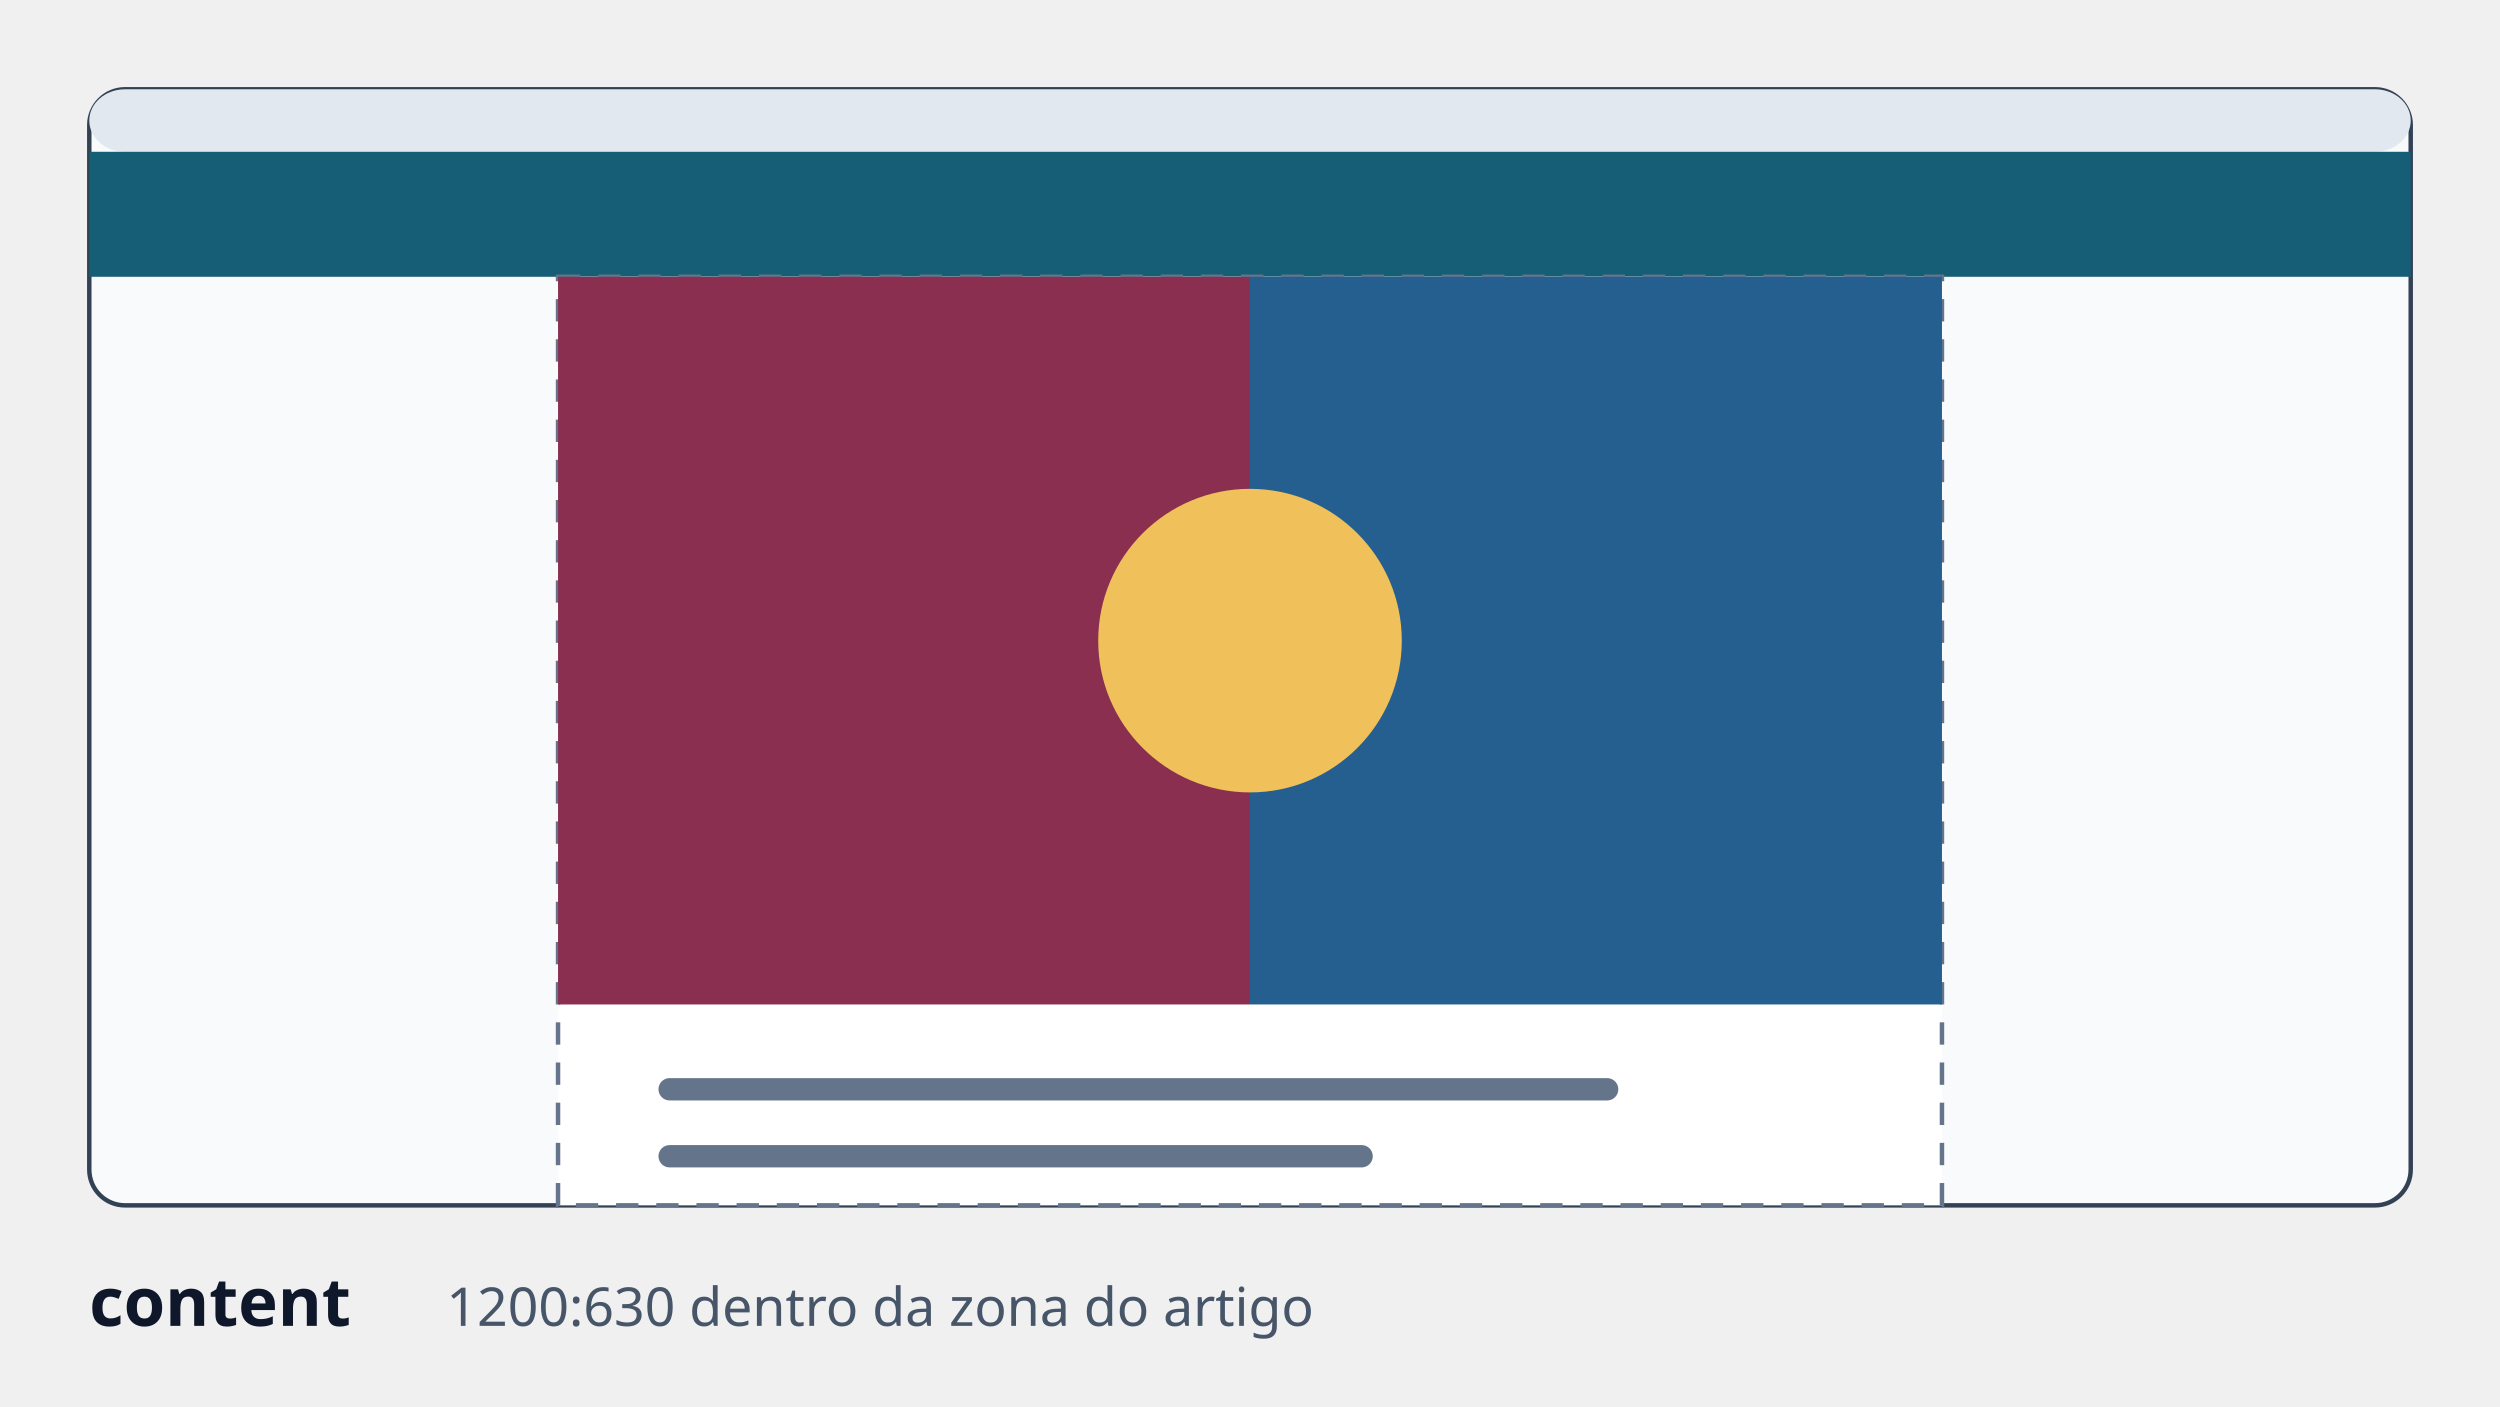
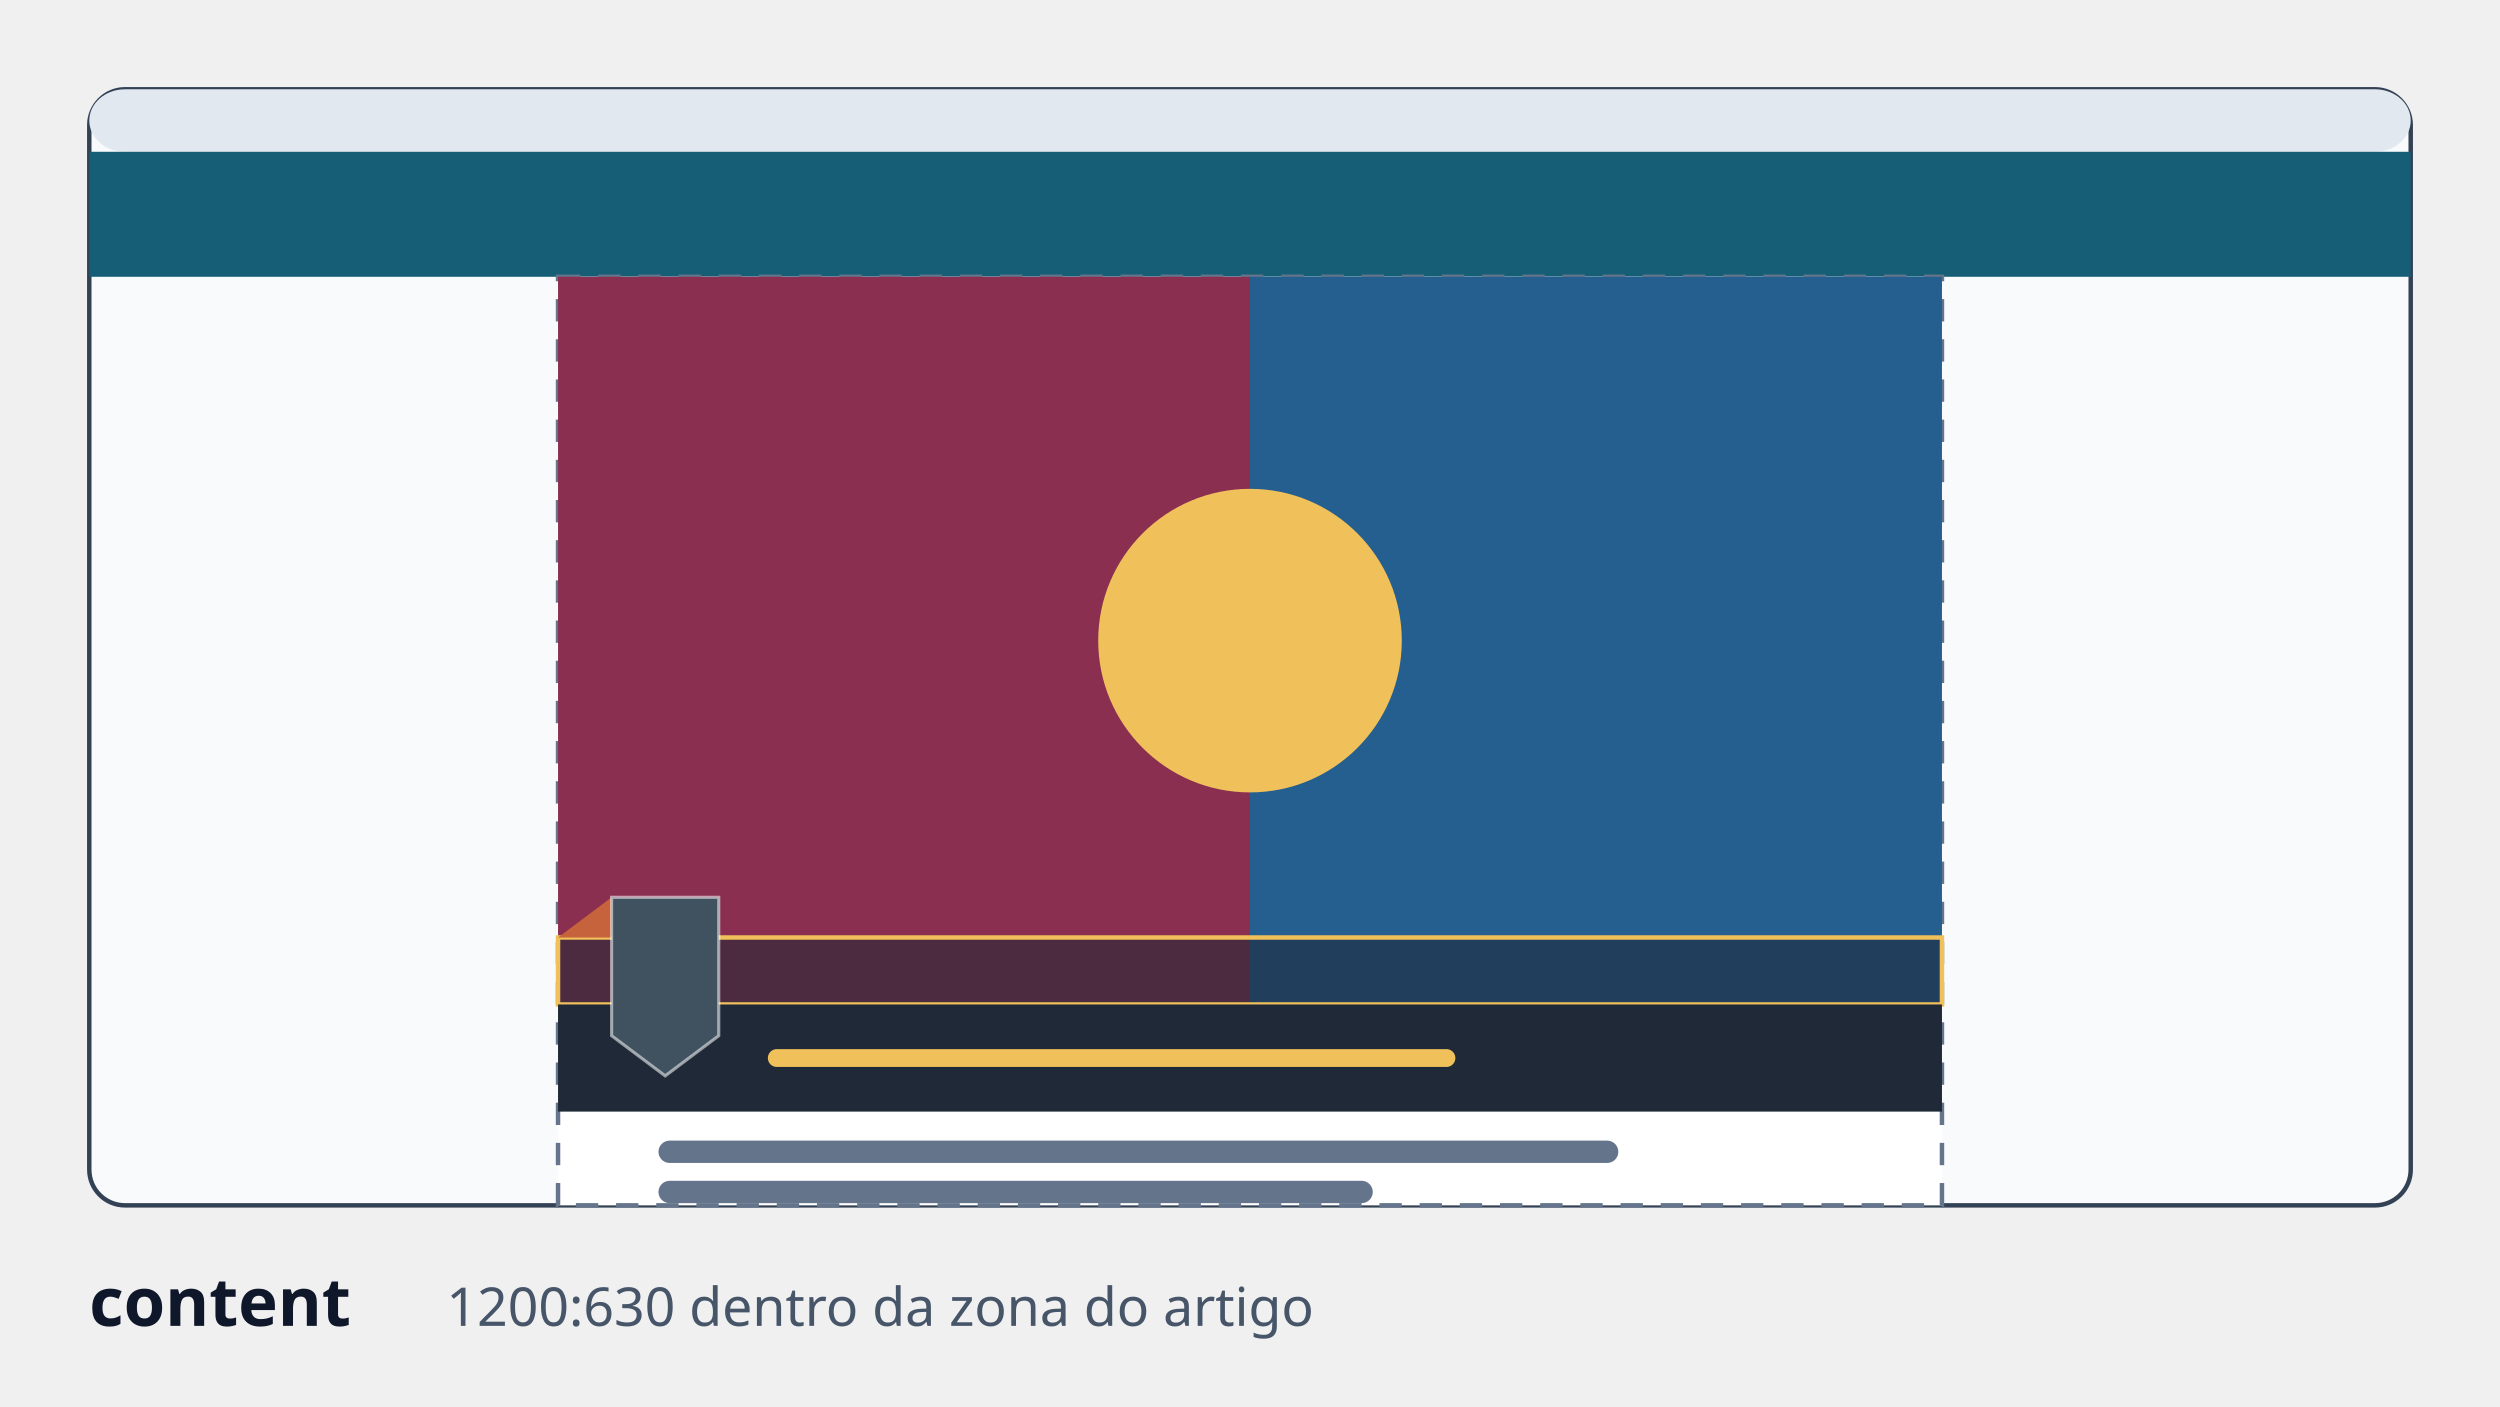
<svg xmlns="http://www.w3.org/2000/svg" width="560" height="315" viewBox="0 0 560 315" role="img" aria-labelledby="title">
  <style>
-     :root{color-scheme:light dark}.frame{fill:#f8fafc;stroke:#334155}.chrome{fill:#e2e8f0}.mast{fill:#155e75}.article{fill:#fff;stroke:#64748b;stroke-dasharray:5 4}.media-a{fill:#8a2f4f}.media-b{fill:#245f8f}.sun{fill:#f0c15a}.line{stroke:#64748b;stroke-width:5;stroke-linecap:round}.guide{fill:none;stroke:#f8fafc;stroke-width:2;stroke-dasharray:6 5}.label{fill:#0f172a;font:600 15px system-ui,sans-serif}.note{fill:#475569;font:12px system-ui,sans-serif}@media(prefers-color-scheme:dark){.frame{fill:#0f172a;stroke:#cbd5e1}.chrome{fill:#334155}.article{fill:#111827;stroke:#94a3b8}.label{fill:#f8fafc}.note{fill:#cbd5e1}.line{stroke:#94a3b8}}
+     :root{color-scheme:light dark}.frame{fill:#f8fafc;stroke:#334155}.chrome{fill:#e2e8f0}.mast{fill:#155e75}.article{fill:#fff;stroke:#64748b;stroke-dasharray:5 4}.media-a{fill:#8a2f4f}.media-b{fill:#245f8f}.sun{fill:#f0c15a}.glass{fill:#1f2937;fill-opacity:.58;stroke:#f0c15a;stroke-width:1}.bar{fill:#1f2937}.flag{fill:#405160;stroke:#fff;stroke-opacity:.55;stroke-width:.7}.fold{fill:#c6633c}.titleline{stroke:#f0c15a;stroke-width:4;stroke-linecap:round}.line{stroke:#64748b;stroke-width:5;stroke-linecap:round}.guide{fill:none;stroke:#f8fafc;stroke-width:2;stroke-dasharray:6 5}.label{fill:#0f172a;font:600 15px system-ui,sans-serif}.note{fill:#475569;font:12px system-ui,sans-serif}@media(prefers-color-scheme:dark){.frame{fill:#0f172a;stroke:#cbd5e1}.chrome{fill:#334155}.article{fill:#111827;stroke:#94a3b8}.label{fill:#f8fafc}.note{fill:#cbd5e1}.line{stroke:#94a3b8}}
  </style>
  <rect class="frame" x="20" y="20" width="520" height="250" rx="8" />
  <rect class="chrome" x="20" y="20" width="520" height="14" rx="8" />
  <rect class="mast" x="20" y="34" width="520" height="28" />
  <rect class="article" x="125" y="62" width="310" height="208" />
  <rect class="media-a" x="125" y="62" width="155" height="163" />
  <rect class="media-b" x="280" y="62" width="155" height="163" />
  <circle class="sun" cx="280" cy="143.5" r="34" />
-   <path class="line" d="M150 244h210M150 259h155" />
+   <rect class="glass" x="125" y="210" width="310" height="15" />
+   <rect class="bar" x="125" y="225" width="310" height="24" />
+   <path class="fold" d="M137 201l-12 9h12z" />
+   <path class="flag" d="M137 201h24v31l-12 9-12-9z" />
+   <path class="titleline" d="M174 237h150" />
+   <path class="line" d="M150 258h210M150 267h155" />
  <text class="label" x="20" y="297">content</text>
  <text class="note" x="100" y="297">1200:630 dentro da zona do artigo</text>
</svg>
